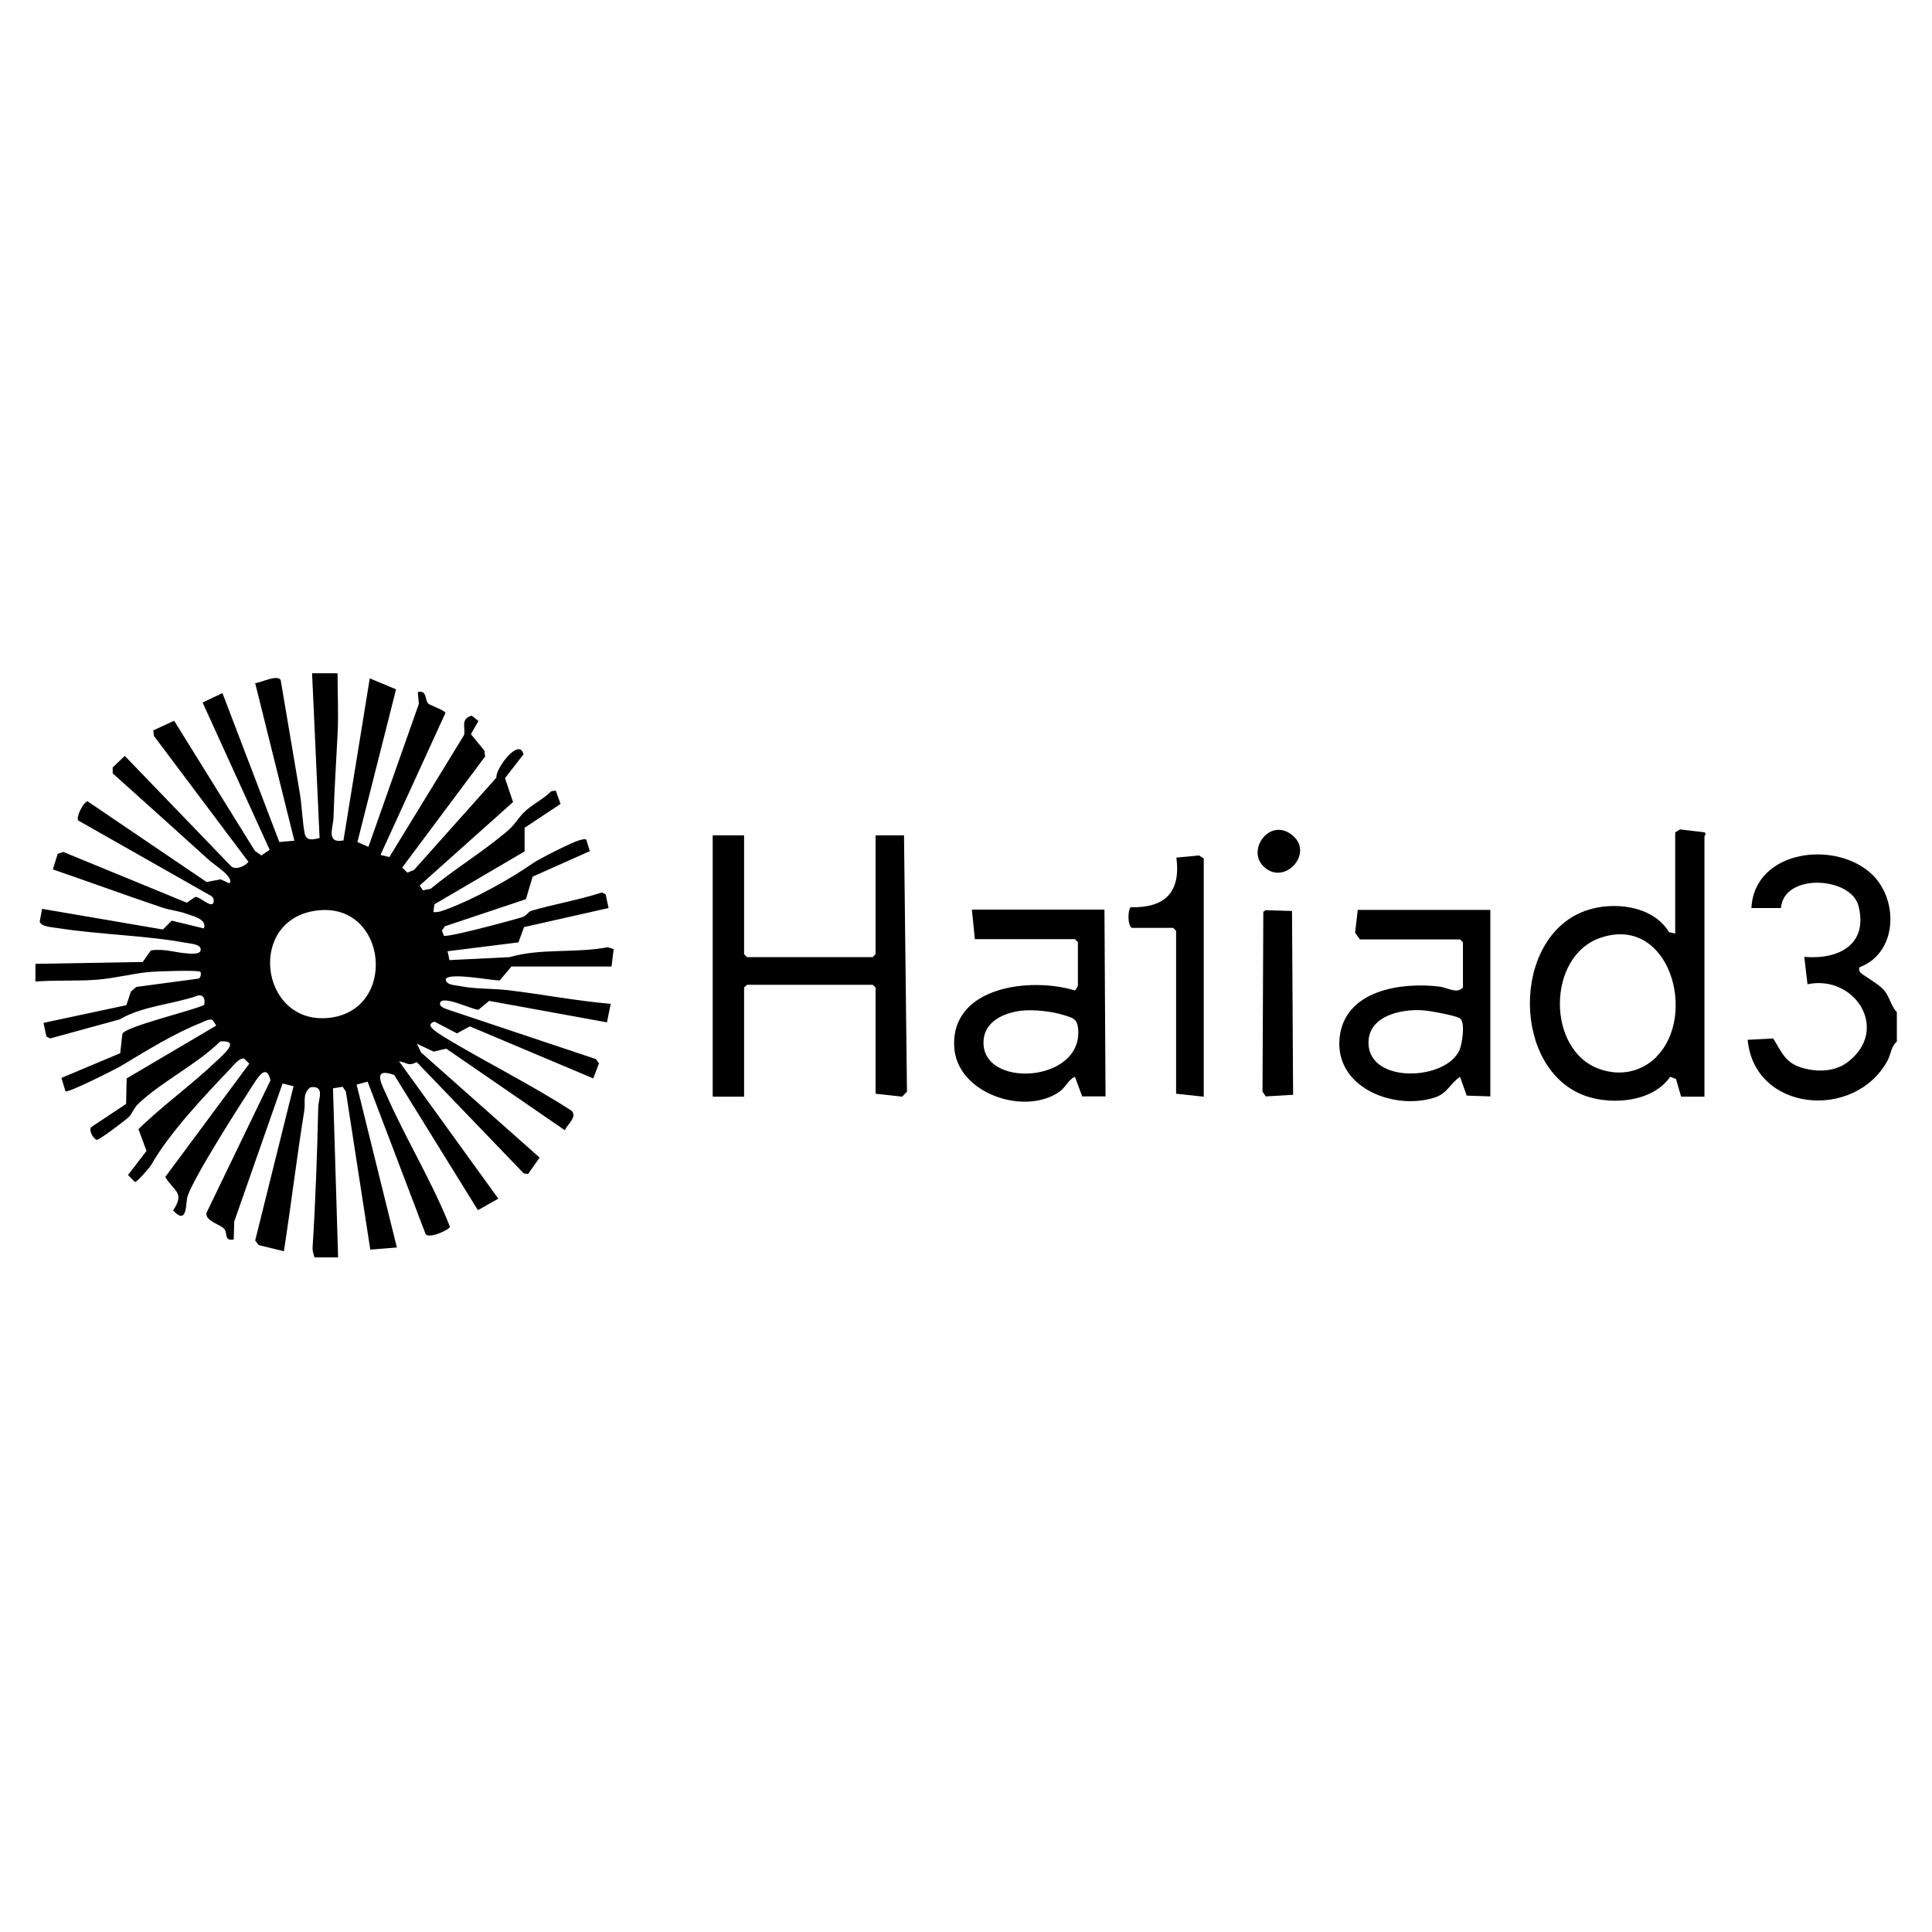
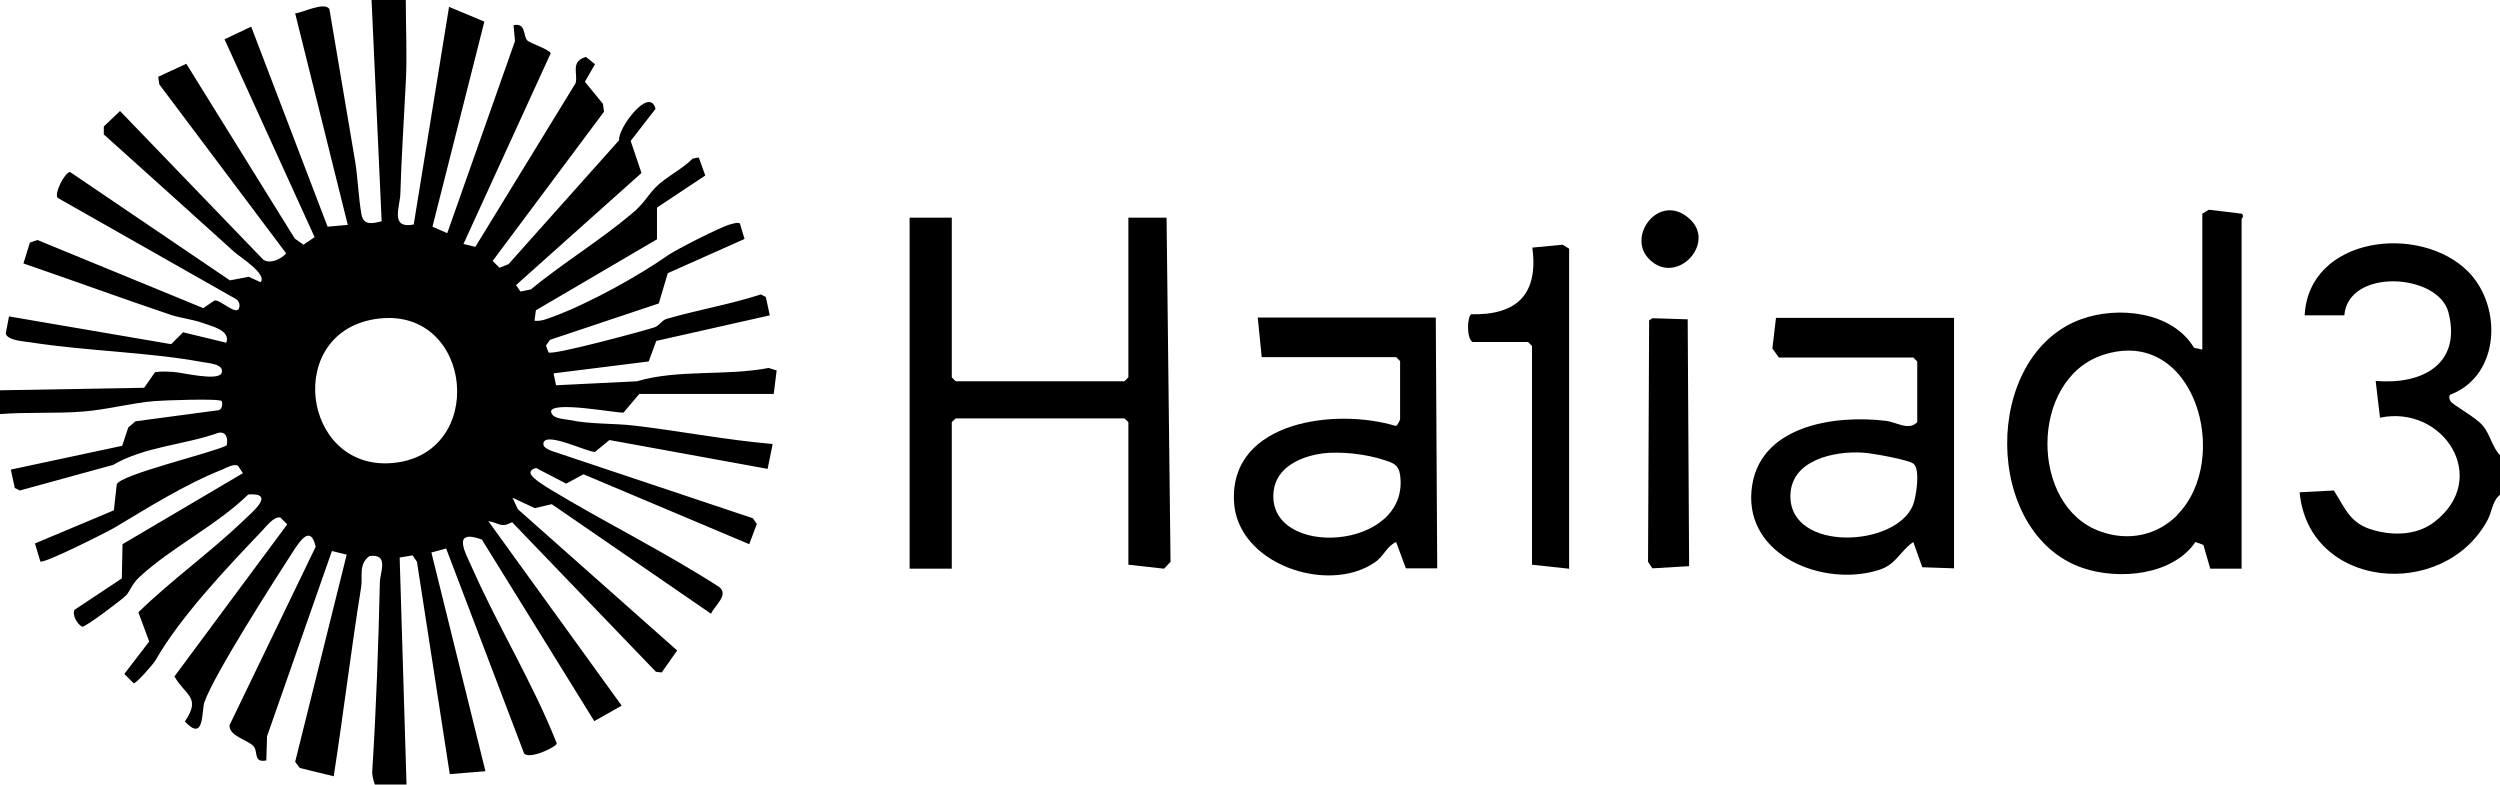
- <svg xmlns="http://www.w3.org/2000/svg" id="Layer_1" version="1.1" viewBox="0 0 72 72">
+ <svg xmlns="http://www.w3.org/2000/svg" id="Layer_1" version="1.1" viewBox="1.32 25.09 69.37 21.77">
  <path d="M12.58,25.13c0,.74.04,1.5,0,2.24-.05,1.03-.12,2.04-.15,3.07,0,.37-.31,1.01.37.88l.98-6.04.98.41-1.44,5.69.41.18,1.88-5.33-.04-.44c.35-.08.26.29.38.42.07.08.62.25.65.36l-2.42,5.29.33.08,2.78-4.54c.08-.24-.16-.61.29-.73l.25.2-.28.49.5.61.03.22-3.09,4.14.19.19.25-.1,3.07-3.44c-.05-.31.84-1.52,1.01-.87l-.69.89.3.89-3.48,3.11.12.18.29-.06c.89-.73,1.92-1.36,2.8-2.1.35-.29.41-.47.66-.73.27-.28.75-.51,1.03-.8l.17-.03.18.5-1.34.89v.88s-3.36,1.97-3.36,1.97l-.04.29c.19.02.34-.05.51-.11.98-.36,2.36-1.12,3.2-1.71.23-.16,1.45-.78,1.71-.85.08-.02.21-.07.28-.03l.13.43-2.13.95-.25.84-3.02,1.01-.11.16.07.19c.13.08,2.57-.58,2.92-.69.15-.04.22-.2.35-.24.86-.25,1.76-.4,2.62-.68l.14.07.11.51-3.15.71-.21.57-2.64.33.07.33,2.24-.11c1.16-.34,2.46-.14,3.66-.37l.22.07-.08.65h-3.73s-.44.52-.44.52c-.29,0-1.95-.32-2.01-.04.02.21.33.21.49.24.62.13,1.23.09,1.82.16,1.28.15,2.55.4,3.84.51l-.14.69-4.39-.8-.4.33c-.21.01-1.36-.57-1.43-.25-.03.12.13.18.22.22l5.59,1.87.11.16-.21.56-4.6-1.94-.48.26-.77-.4c-.07-.08-.21.02-.22.08-.03.14.43.4.55.48,1.54.93,3.17,1.73,4.69,2.71.27.22-.13.51-.23.74l-4.42-3.04-.47.11-.62-.29.15.32,4.42,3.92-.43.61-.16-.02-3.99-4.15c-.32.17-.35.02-.66-.03l3.7,5.12-.76.43-3.12-5.04c-.87-.31-.44.39-.25.83.72,1.62,1.68,3.18,2.33,4.83-.03.11-.78.46-.91.27l-2.16-5.68-.41.11,1.5,6.07-.99.08-.91-5.89-.12-.18-.36.06.19,6.3h-.88c-.04-.13-.08-.25-.07-.39.11-1.73.17-3.47.21-5.21,0-.28.27-.82-.29-.74-.31.23-.18.56-.23.87-.28,1.74-.49,3.5-.76,5.24l-.94-.23-.13-.17,1.43-5.75-.41-.1-1.8,5.14-.02.67c-.34.07-.24-.2-.33-.36-.12-.2-.72-.3-.69-.62l2.39-4.95c-.14-.61-.43-.17-.62.12-.53.82-2.21,3.44-2.47,4.2-.08.24.01,1.12-.54.53.46-.68.02-.71-.29-1.25l3.13-4.22-.19-.19c-.17-.04-.39.24-.5.36-1,1.05-2.28,2.4-2.97,3.61-.06.1-.53.64-.6.63l-.26-.26.69-.9-.3-.81c.9-.88,1.99-1.66,2.9-2.53.27-.26.92-.79.15-.74-.88.86-2.17,1.49-3.04,2.31-.19.18-.26.4-.35.49-.13.13-1.15.9-1.22.87-.13-.06-.29-.33-.21-.47l1.31-.87.02-.95,3.34-1.97-.14-.21c-.12-.05-.3.05-.41.1-1.06.42-2.07,1.06-3.01,1.62-.24.14-1.97,1.01-2.06.94l-.15-.5,2.19-.92.08-.72c.09-.27,2.64-.87,3.05-1.08.04-.17,0-.4-.23-.35-.96.34-2.05.38-2.92.89l-2.59.71-.14-.07-.11-.51,3.09-.66.17-.51.2-.17,2.32-.31c.09-.03.1-.21.07-.25-.05-.08-1.65-.02-1.87,0-.62.05-1.32.24-1.98.29-.74.06-1.56.01-2.3.07v-.66l4-.07.3-.43c.16-.03.33-.02.5-.01.24.01,1.25.27,1.35.03.08-.26-.38-.27-.57-.31-1.48-.27-3.19-.3-4.73-.54-.19-.03-.65-.05-.69-.25l.09-.47,4.5.77.33-.33,1.2.29c.12-.34-.38-.45-.66-.55s-.59-.13-.87-.22c-1.37-.46-2.73-.96-4.1-1.43l.18-.58.21-.07,4.6,1.89.31-.21c.15-.05.63.46.69.19.03-.14-.05-.22-.16-.27l-4.88-2.77c-.1-.11.17-.67.34-.72l4.44,3.01.52-.1.33.15c.2-.22-.59-.71-.73-.84-1.2-1.09-2.41-2.17-3.62-3.26v-.22s.45-.43.45-.43l3.98,4.13c.2.12.49-.02.63-.18l-3.52-4.69-.03-.21.78-.36,3.01,4.85.24.17.31-.21-2.5-5.49.74-.35,2.12,5.55.56-.05-1.46-5.87c.22-.02.81-.33.95-.12.24,1.42.48,2.84.72,4.26.07.45.09,1,.17,1.44.06.32.31.25.56.19l-.28-6.14h.95ZM11.83,33.93c-2.64.31-2.15,4.2.35,4.01,2.67-.2,2.29-4.32-.35-4.01Z" />
  <path d="M70.69,38.82c-.21.16-.22.47-.35.71-1.22,2.24-4.96,1.91-5.21-.78l.95-.05c.33.52.45.92,1.1,1.1.56.16,1.21.14,1.68-.22,1.59-1.21.26-3.27-1.5-2.9l-.12-1.02c1.27.11,2.39-.45,2.02-1.9-.28-1.09-2.78-1.24-2.89.08h-1.1c.11-2.19,3.2-2.56,4.54-1.21.95.97.88,2.86-.47,3.4-.08.01-.06.13-.03.18.04.11.7.44.91.7s.25.58.47.81v1.1Z" />
  <polygon points="27.73 31.13 27.73 35.56 27.84 35.67 32.52 35.67 32.63 35.56 32.63 31.13 33.69 31.13 33.8 40.68 33.62 40.87 32.63 40.76 32.63 36.8 32.52 36.7 27.84 36.7 27.73 36.8 27.73 40.87 26.56 40.87 26.56 31.13 27.73 31.13" />
  <path d="M63.52,40.87h-.87s-.19-.66-.19-.66l-.22-.08c-.64.93-2.13,1.06-3.13.72-2.77-.95-2.8-5.89-.05-6.9,1.04-.38,2.54-.21,3.14.79l.23.05v-3.77l.18-.11.92.11c.07.09-.01.12-.01.15v9.7ZM61.73,39.38c1.54-1.54.49-5.28-2.06-4.44-2.04.67-2.04,4.21-.06,4.9.76.27,1.55.12,2.13-.46Z" />
  <path d="M41.16,33.91l.04,6.95h-.87s-.27-.73-.27-.73c-.27.12-.33.39-.6.57-1.3.89-3.83.04-3.9-1.71-.1-2.24,2.86-2.58,4.49-2.08.05-.01.12-.17.12-.19v-1.61l-.11-.11h-3.73l-.11-1.1h4.94ZM38.03,37.67c-.6.08-1.29.37-1.37,1.05-.21,1.89,3.8,1.67,3.51-.45-.04-.29-.2-.34-.46-.42-.48-.16-1.18-.24-1.69-.18Z" />
  <path d="M55.54,33.91v6.95l-.88-.03-.25-.7c-.39.27-.47.63-.97.78-1.51.47-3.68-.38-3.52-2.2s2.32-2.12,3.75-1.94c.28.04.63.28.85.03v-1.68l-.11-.11h-3.73l-.18-.25.1-.85h4.94ZM54.42,37.96c-.12-.11-1.18-.3-1.41-.31-.79-.05-2.01.2-2.01,1.21,0,1.55,2.92,1.42,3.4.25.09-.22.21-.99.02-1.15Z" />
  <path d="M44.85,40.87l-1.02-.11v-6.07l-.11-.11h-1.54c-.17-.1-.15-.69-.04-.77,1.28.03,1.87-.56,1.7-1.85l.84-.08.18.11v8.89Z" />
  <polygon points="47.17 33.92 48.15 33.95 48.19 40.8 47.17 40.86 47.05 40.68 47.08 33.98 47.17 33.92" />
  <path d="M48.2,31.16c.76.68-.37,1.88-1.12,1.12-.64-.64.29-1.87,1.12-1.12Z" />
</svg>
